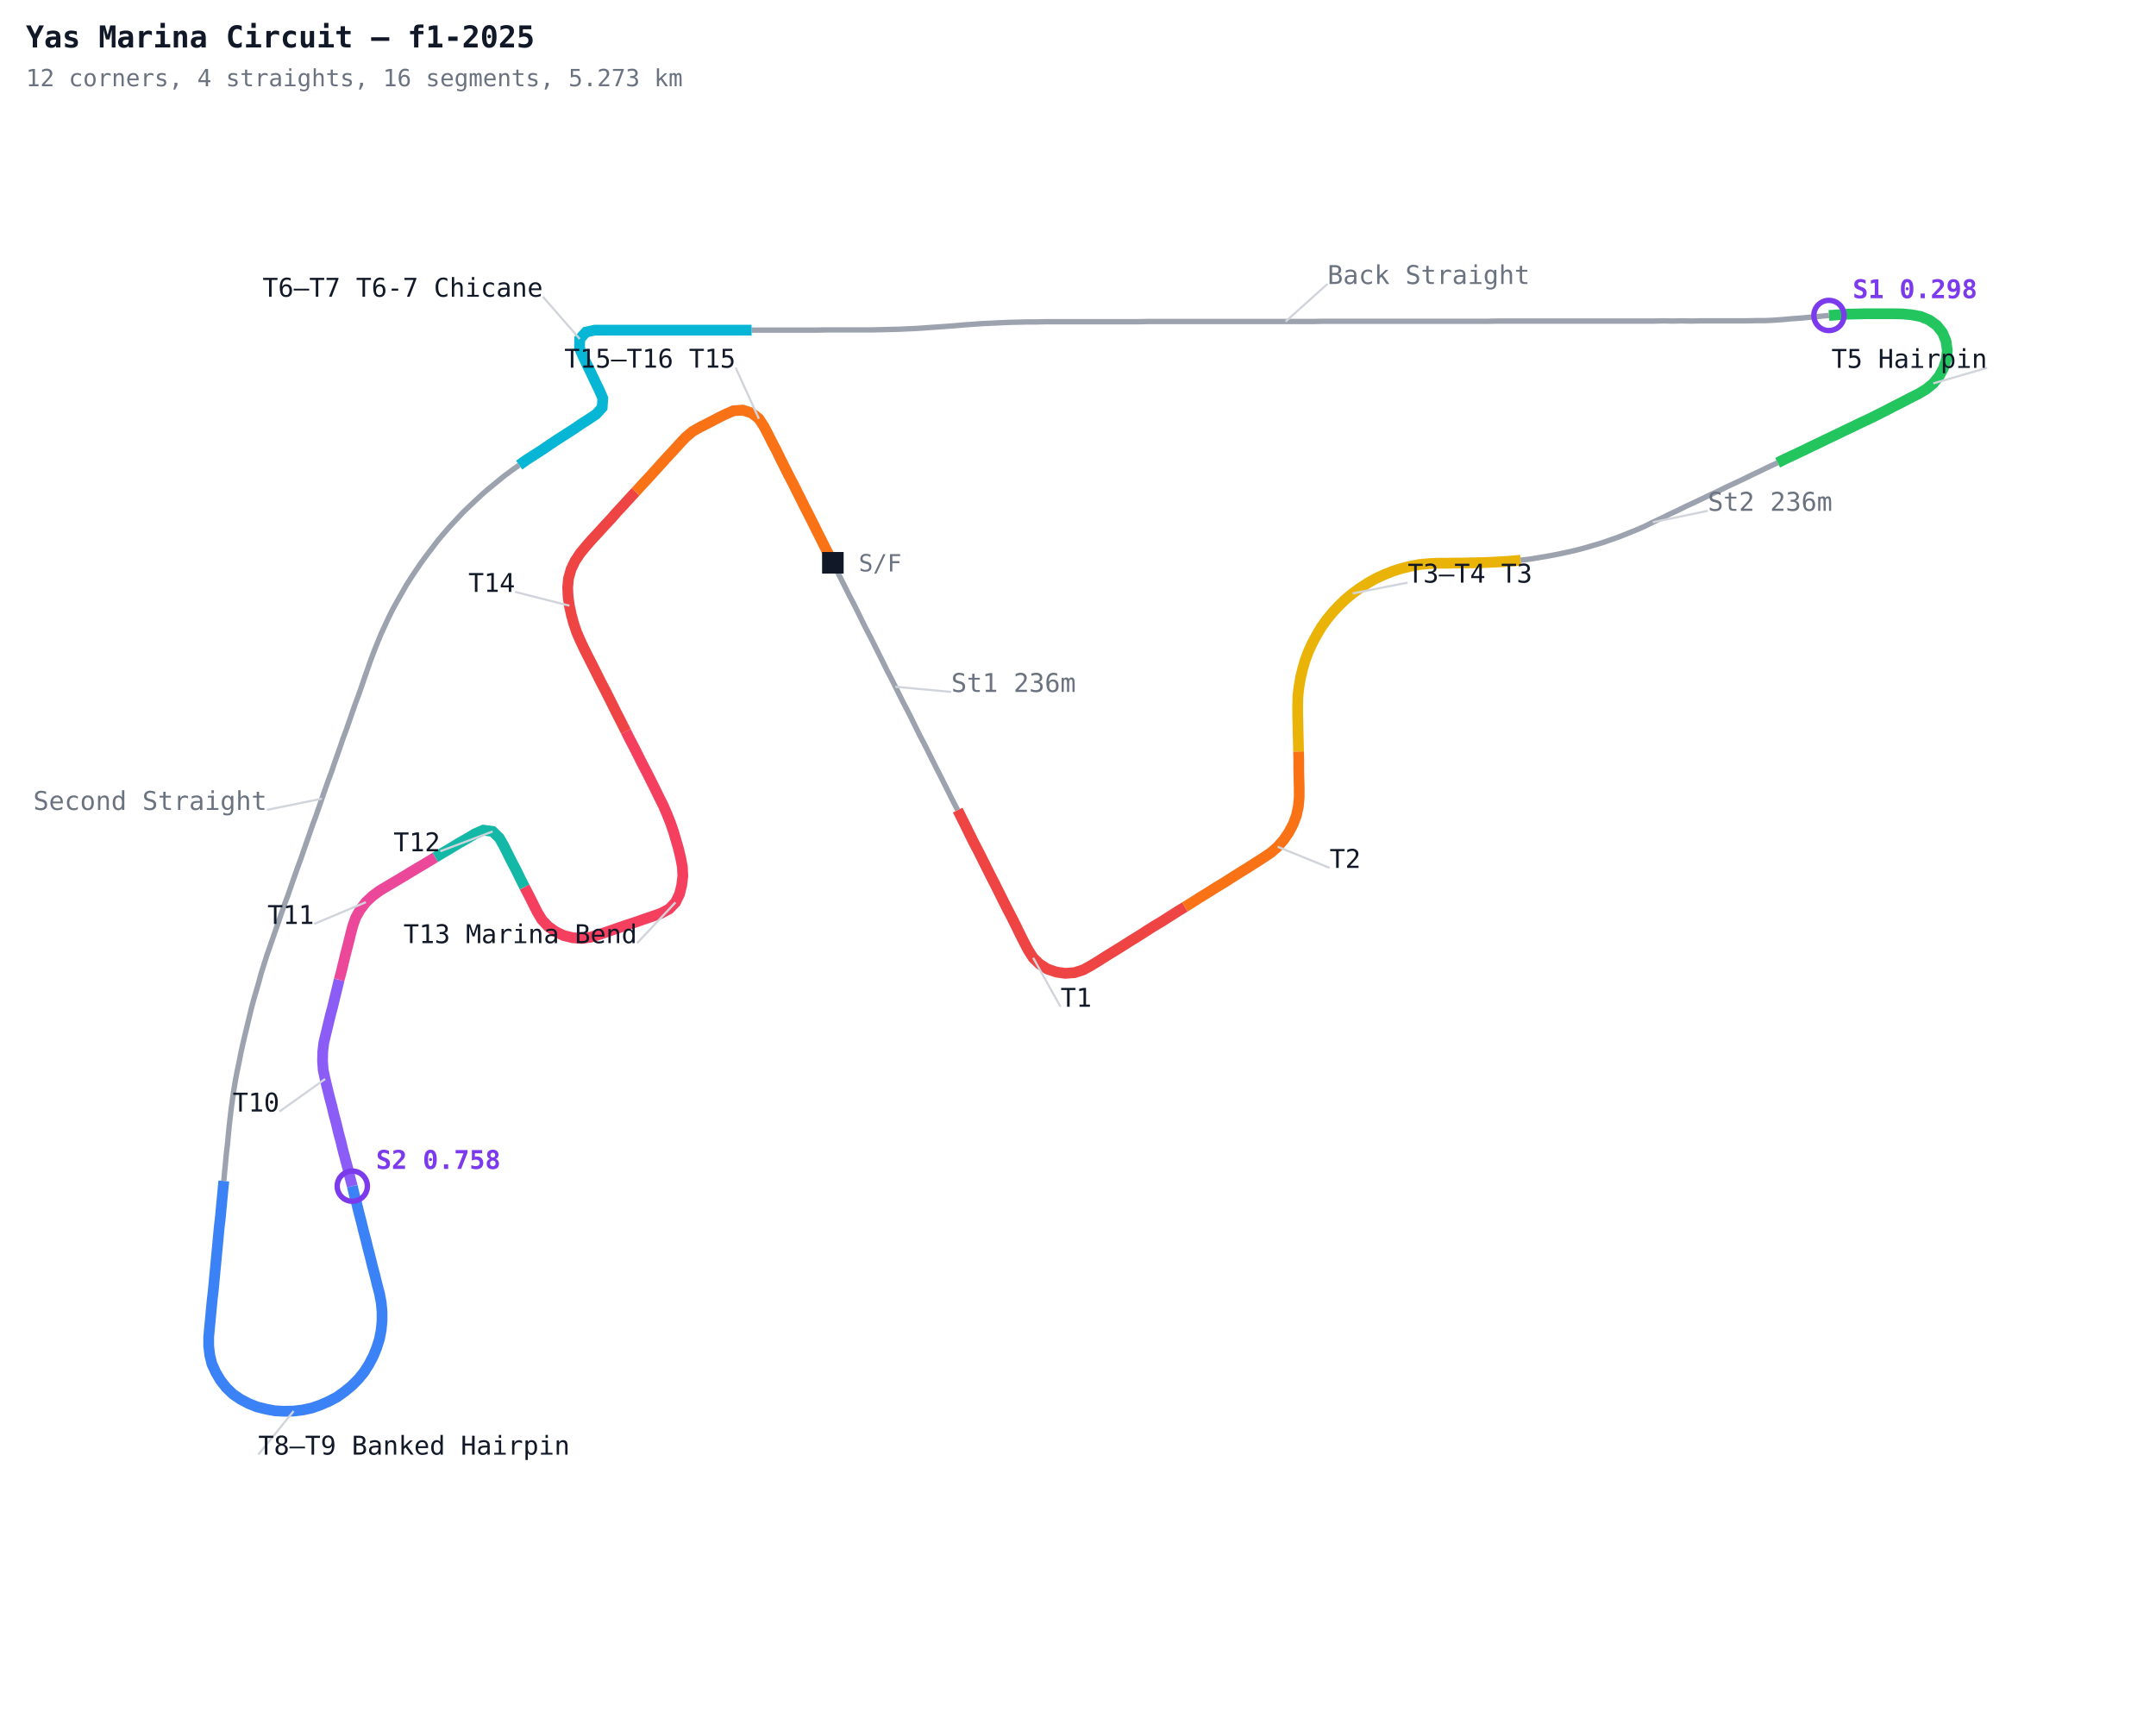
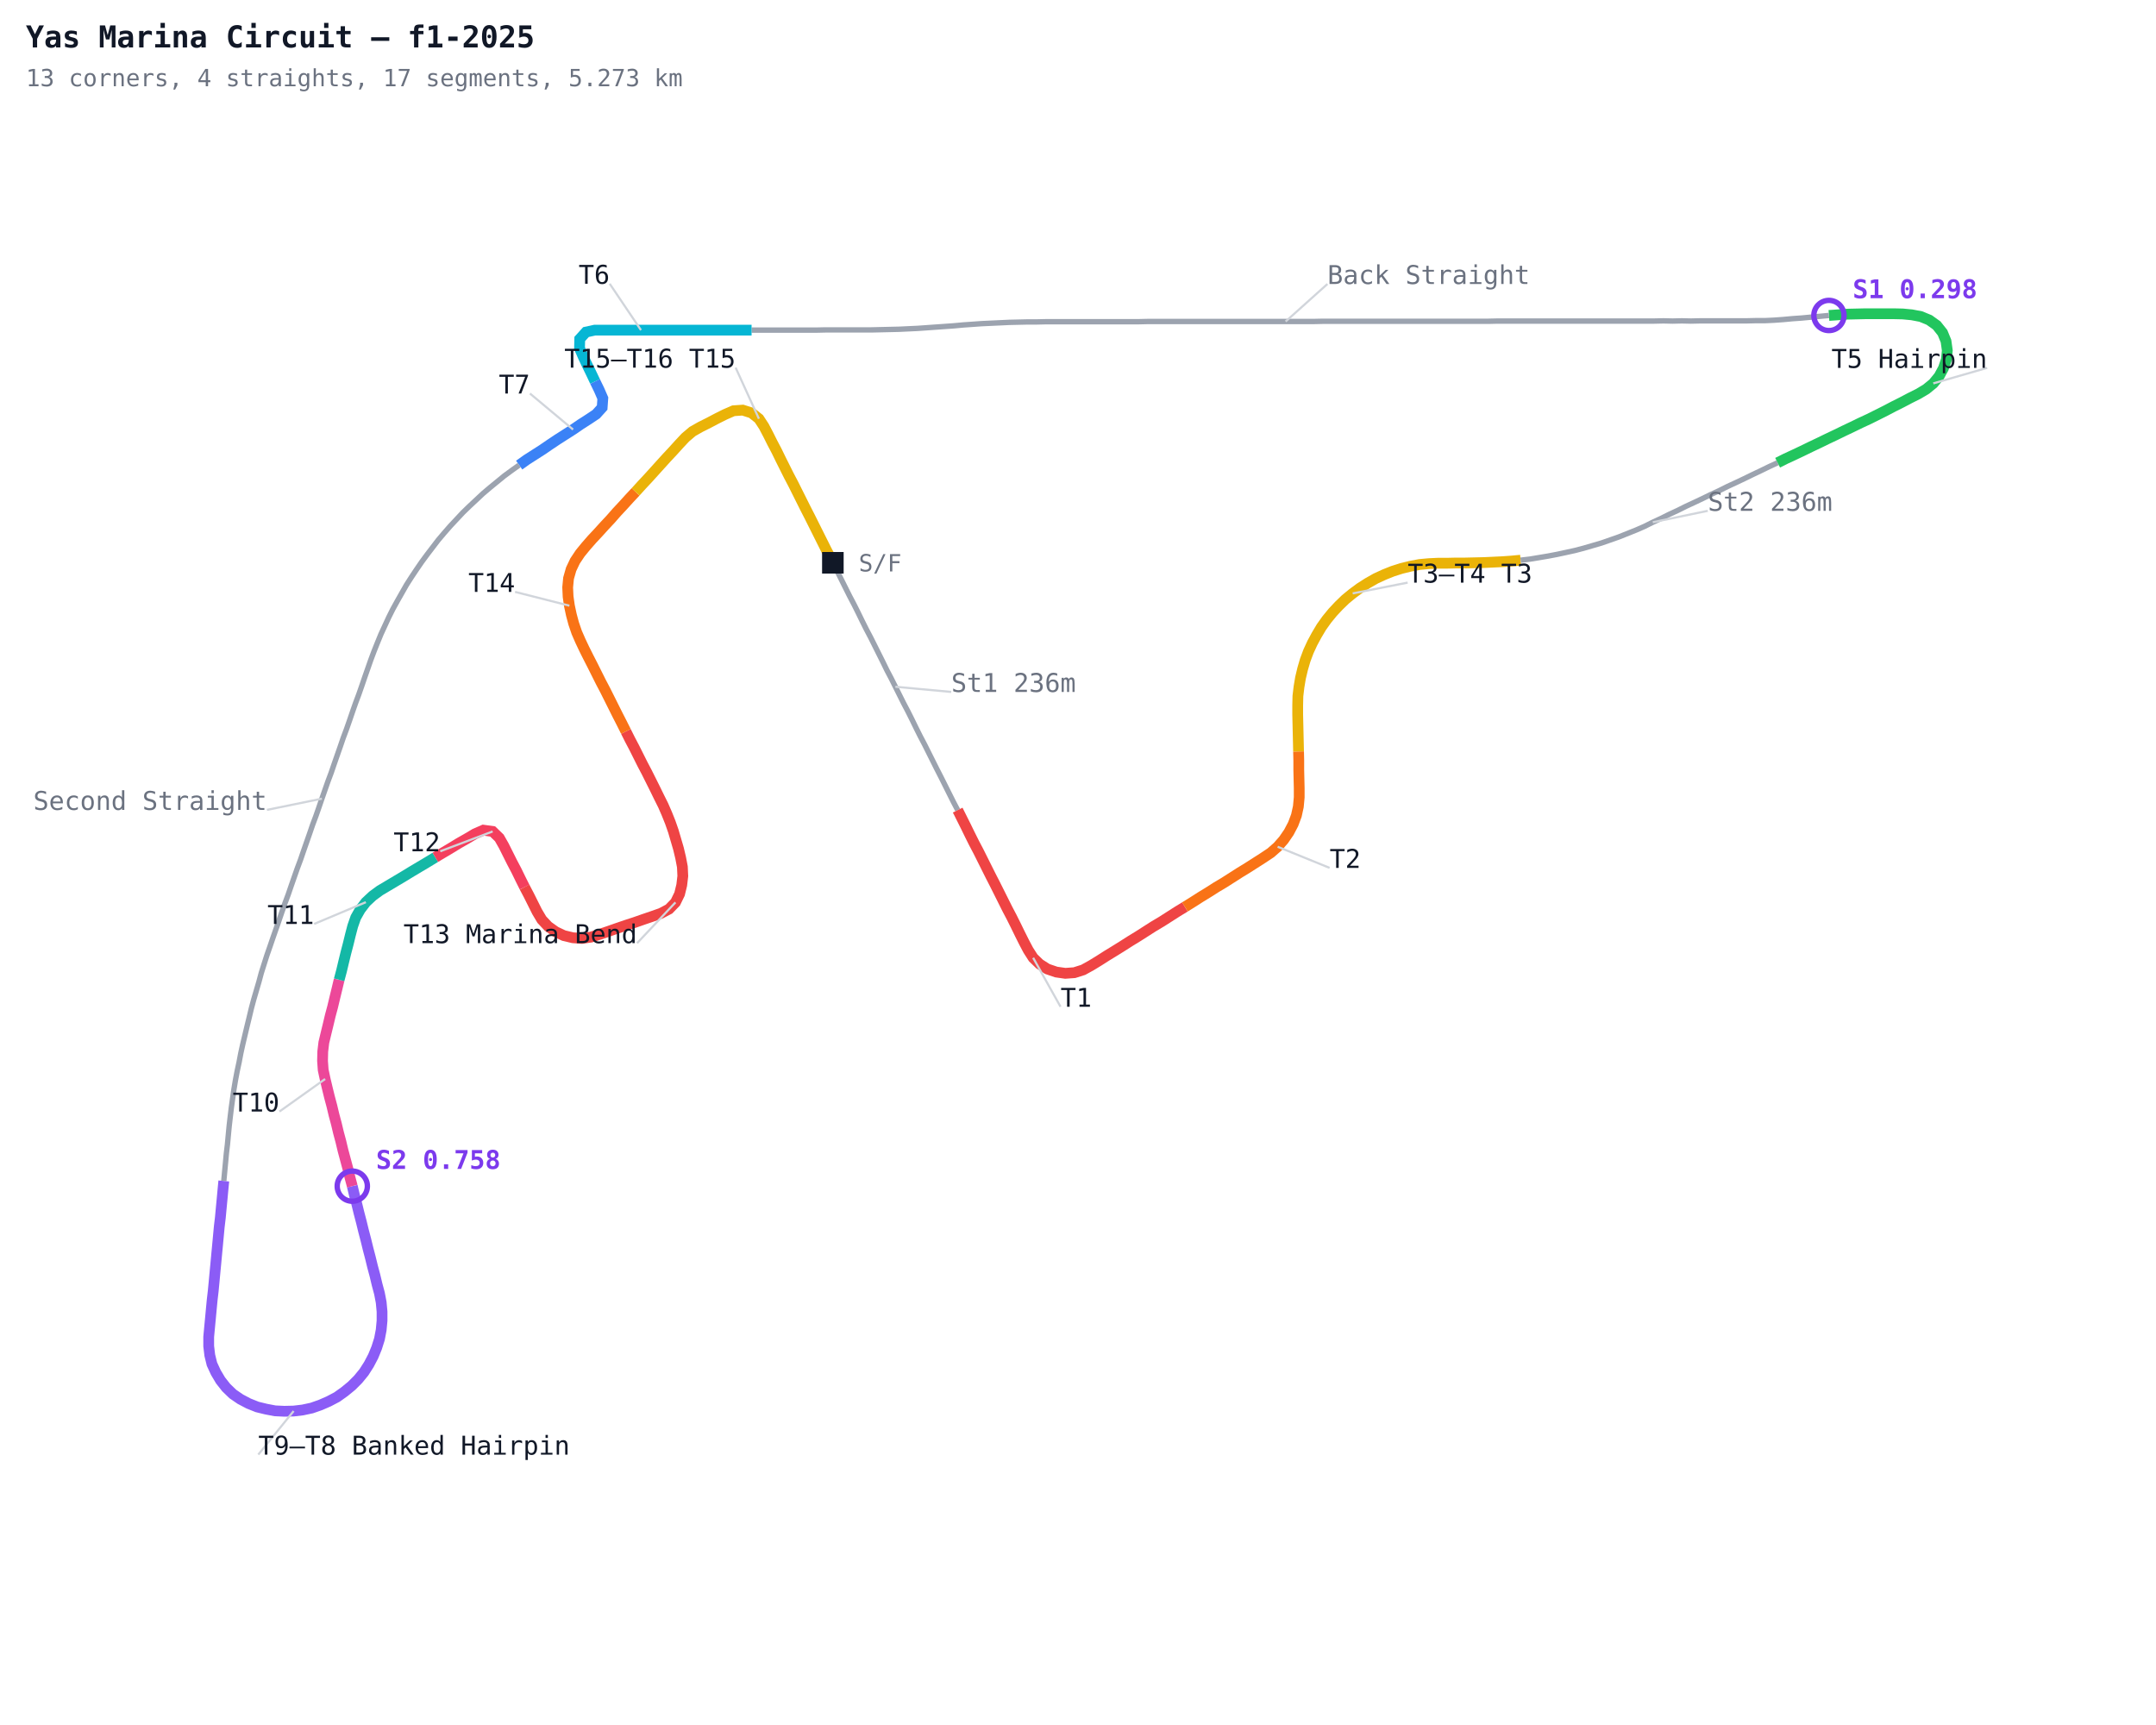
<svg xmlns="http://www.w3.org/2000/svg" width="1000" height="800" viewBox="0 0 1000 800">
  <defs>
    <style>
      .name { font-family: monospace; font-size: 12px; }
      .sector { font-family: monospace; font-size: 12px; fill: #7c3aed; font-weight: bold; }
      .title { font-family: monospace; font-size: 14px; fill: #111827; font-weight: bold; }
      .sub { font-family: monospace; font-size: 11px; fill: #6b7280; }
    </style>
  </defs>
  <rect width="1000" height="800" fill="#ffffff" />
  <polyline fill="none" stroke="#9ca3af" stroke-width="2.5" points="386.3,261.0 388.4,265.1 390.3,268.9 392.2,272.7 394.1,276.5 396.1,280.3 398.0,284.1 399.9,288.0 401.8,291.8 403.8,295.6 405.7,299.4 407.6,303.2 409.5,307.0 411.4,310.9 413.4,314.7 415.3,318.5 417.2,322.3 419.1,326.1 421.1,329.9 423.0,333.7 424.9,337.6 426.8,341.4 428.8,345.2 430.7,349.0 432.6,352.8 434.5,356.6 436.5,360.5 438.4,364.3 440.3,368.1 442.2,371.9 444.2,375.7" />
  <polyline fill="none" stroke="#ef4444" stroke-width="5" points="444.2,375.7 446.1,379.5 448.0,383.3 449.9,387.2 451.8,391.0 453.8,394.8 455.7,398.6 457.6,402.4 459.5,406.2 461.5,410.1 463.4,413.9 465.3,417.7 467.2,421.5 469.2,425.3 471.1,429.1 473.0,433.0 474.9,436.8 476.9,440.6 479.2,444.2 482.2,447.1 485.8,449.4 489.9,450.8 494.1,451.4 498.3,451.1 502.4,449.8 506.2,447.7 509.8,445.5 513.4,443.2 517.0,441.0 520.7,438.7 524.3,436.4 527.9,434.2 531.5,431.9 535.1,429.6 538.8,427.4 542.4,425.1 546.0,422.8 549.6,420.6" />
  <polyline fill="none" stroke="#f97316" stroke-width="5" points="549.6,420.6 553.3,418.3 556.9,416.0 560.5,413.8 564.1,411.5 567.8,409.3 571.4,407.0 575.0,404.7 578.6,402.5 582.2,400.2 585.8,397.9 589.4,395.5 592.6,392.7 595.4,389.5 597.8,386.0 599.8,382.2 601.3,378.2 602.2,374.1 602.6,369.8 602.6,365.5 602.5,361.3 602.4,357.0 602.4,352.7 602.3,348.5" />
  <polyline fill="none" stroke="#eab308" stroke-width="5" points="602.3,348.5 602.2,344.2 602.1,339.9 602.0,335.6 601.9,331.4 601.9,327.1 602.0,322.8 602.5,318.6 603.2,314.4 604.2,310.2 605.4,306.1 606.9,302.1 608.7,298.2 610.7,294.5 612.9,290.8 615.4,287.3 618.1,284.0 621.0,280.9 624.1,277.9 627.4,275.2 630.8,272.7 634.4,270.4 638.1,268.3 642.0,266.5 646.0,264.9 650.1,263.6 654.2,262.6 658.4,261.8 662.7,261.4 666.9,261.2 671.2,261.2 675.5,261.1 679.7,261.1 684.0,261.0 688.3,260.9 692.6,260.7 696.8,260.5 701.1,260.2 705.3,259.8" />
  <polyline fill="none" stroke="#9ca3af" stroke-width="2.5" points="705.3,259.8 709.6,259.3 713.8,258.6 718.0,257.9 722.2,257.1 726.4,256.2 730.5,255.3 734.7,254.2 738.8,253.0 742.9,251.8 746.9,250.4 750.9,249.0 754.9,247.4 758.9,245.8 762.8,244.1 766.6,242.2 770.5,240.4 774.3,238.5 778.2,236.7 782.0,234.8 785.9,233.0 789.7,231.2 793.6,229.3 797.5,227.5 801.3,225.6 805.2,223.8 809.0,222.0 812.9,220.1 816.7,218.3 820.6,216.4 824.5,214.6" />
  <polyline fill="none" stroke="#22c55e" stroke-width="5" points="824.5,214.6 828.3,212.7 832.2,210.9 836.0,209.1 839.9,207.2 843.7,205.4 847.6,203.5 851.4,201.7 855.3,199.8 859.1,198.0 863.0,196.1 866.9,194.3 870.7,192.4 874.5,190.5 878.3,188.5 882.1,186.6 885.9,184.6 889.7,182.7 893.4,180.5 896.7,177.8 899.4,174.5 901.4,170.8 902.8,166.7 903.2,162.5 902.6,158.2 901.0,154.3 898.3,150.9 894.8,148.4 890.9,146.8 886.7,146.0 882.5,145.6 878.2,145.5 873.9,145.5 869.7,145.5 865.4,145.5 861.1,145.6 856.8,145.7 852.6,146.0 848.3,146.3" />
  <polyline fill="none" stroke="#9ca3af" stroke-width="2.5" points="848.3,146.3 844.1,146.7 839.8,147.1 835.6,147.5 831.3,147.8 827.0,148.2 822.8,148.5 818.5,148.7 814.2,148.7 810.0,148.8 805.7,148.8 801.4,148.8 797.2,148.8 792.9,148.8 788.6,148.8 784.3,148.9 780.1,148.8 775.8,148.9 771.5,148.8 767.2,148.9 763.0,148.9 758.7,148.9 754.4,148.9 750.2,148.9 745.9,148.9 741.6,148.9 737.3,148.9 733.1,148.9 728.8,148.9 724.5,148.9 720.2,148.9 716.0,148.9 711.7,148.9 707.4,148.9 703.2,148.9 698.9,148.9 694.6,148.9 690.3,149.0 686.1,149.0 681.8,149.0 677.5,149.0 673.2,149.0 669.0,149.0 664.7,149.0 660.4,149.0 656.1,149.0 651.9,149.0 647.6,149.0 643.3,149.0 639.1,149.0 634.8,149.0 630.5,149.0 626.2,149.0 622.0,149.0 617.7,149.0 613.4,149.0 609.1,149.1 604.9,149.1 600.6,149.1 596.3,149.1 592.0,149.1 587.8,149.1 583.5,149.1 579.2,149.1 575.0,149.1 570.7,149.1 566.4,149.1 562.1,149.1 557.9,149.1 553.6,149.1 549.3,149.1 545.0,149.1 540.8,149.1 536.5,149.1 532.2,149.1 527.9,149.2 523.7,149.2 519.4,149.2 515.1,149.2 510.9,149.2 506.6,149.2 502.3,149.2 498.0,149.2 493.8,149.2 489.5,149.2 485.2,149.2 480.9,149.3 476.7,149.3 472.4,149.4 468.1,149.5 463.9,149.7 459.6,149.9 455.3,150.1 451.1,150.4 446.8,150.7 442.5,151.1 438.3,151.4 434.0,151.7 429.8,152.0 425.5,152.3 421.2,152.5 417.0,152.7 412.7,152.8 408.4,152.9 404.1,153.0 399.9,153.0 395.6,153.0 391.3,153.0 387.0,153.0 382.8,153.0 378.5,153.1 374.2,153.1 370.0,153.1 365.7,153.1 361.4,153.1 357.1,153.1 352.9,153.1 348.6,153.1" />
-   <polyline fill="none" stroke="#06b6d4" stroke-width="5" points="348.6,153.1 344.3,153.1 340.0,153.1 335.8,153.1 331.5,153.1 327.2,153.1 323.0,153.1 318.7,153.1 314.4,153.1 310.1,153.1 305.9,153.1 301.6,153.1 297.3,153.1 293.0,153.1 288.8,153.1 284.5,153.1 280.2,153.1 275.9,153.1 271.8,154.0 268.9,157.2 268.8,161.5 270.5,165.4 272.3,169.2 274.2,173.1 276.0,176.9 277.9,180.8 279.6,184.7 279.3,189.0 276.5,192.1 272.9,194.5 269.3,196.8 265.8,199.2 262.2,201.5 258.6,203.8 255.0,206.2 251.5,208.6 247.9,210.9 244.3,213.2 240.8,215.7" />
+   <polyline fill="none" stroke="#06b6d4" stroke-width="5" points="348.6,153.1 344.3,153.1 340.0,153.1 335.8,153.1 331.5,153.1 327.2,153.1 323.0,153.1 318.7,153.1 314.4,153.1 310.1,153.1 305.9,153.1 301.6,153.1 297.3,153.1 293.0,153.1 288.8,153.1 284.5,153.1 280.2,153.1 275.9,153.1 271.8,154.0 268.9,157.2 268.8,161.5 270.5,165.4 272.3,169.2 274.2,173.1 276.0,176.9" />
+   <polyline fill="none" stroke="#3b82f6" stroke-width="5" points="276.0,176.9 277.9,180.8 279.6,184.7 279.3,189.0 276.5,192.1 272.9,194.5 269.3,196.8 265.8,199.2 262.2,201.5 258.6,203.8 255.0,206.2 251.5,208.6 247.9,210.9 244.3,213.2 240.8,215.7" />
  <polyline fill="none" stroke="#9ca3af" stroke-width="2.5" points="240.8,215.7 237.3,218.2 233.9,220.7 230.6,223.4 227.3,226.1 224.0,228.9 220.9,231.8 217.8,234.7 214.7,237.7 211.8,240.8 208.9,243.9 206.1,247.1 203.3,250.4 200.7,253.8 198.1,257.2 195.6,260.6 193.2,264.1 190.8,267.7 188.5,271.3 186.4,275.0 184.3,278.7 182.2,282.5 180.3,286.3 178.5,290.2 176.7,294.1 175.1,298.0 173.5,302.0 172.0,306.0 170.6,310.0 169.2,314.0 167.8,318.1 166.4,322.1 164.9,326.1 163.5,330.1 162.1,334.2 160.7,338.2 159.2,342.2 157.8,346.3 156.4,350.3 155.0,354.3 153.6,358.4 152.1,362.4 150.7,366.4 149.3,370.4 147.9,374.5 146.5,378.5 145.0,382.5 143.6,386.6 142.2,390.6 140.8,394.6 139.4,398.7 137.9,402.7 136.5,406.7 135.1,410.7 133.7,414.8 132.2,418.8 130.8,422.8 129.4,426.9 128.0,430.9 126.6,434.9 125.2,439.0 123.8,443.0 122.5,447.1 121.2,451.2 120.1,455.3 118.9,459.4 117.7,463.5 116.6,467.6 115.6,471.8 114.6,475.9 113.6,480.1 112.6,484.3 111.7,488.4 110.9,492.6 110.0,496.8 109.2,501.0 108.5,505.2 107.9,509.4 107.3,513.7 106.8,517.9 106.3,522.2 105.9,526.4 105.5,530.7 105.0,534.9 104.6,539.2 104.2,543.4 103.8,547.7" />
-   <polyline fill="none" stroke="#3b82f6" stroke-width="5" points="103.8,547.7 103.4,551.9 103.0,556.2 102.6,560.4 102.2,564.7 101.7,568.9 101.3,573.2 100.9,577.5 100.5,581.7 100.1,586.0 99.7,590.2 99.3,594.5 98.9,598.7 98.4,603.0 98.0,607.2 97.6,611.5 97.2,615.7 96.8,620.0 96.8,624.3 97.3,628.5 98.3,632.6 100.1,636.5 102.3,640.2 104.9,643.5 108.0,646.5 111.5,648.9 115.3,650.9 119.3,652.5 123.4,653.5 127.6,654.3 131.9,654.5 136.2,654.4 140.4,653.9 144.6,653.0 148.6,651.6 152.5,649.9 156.3,647.9 159.8,645.4 163.1,642.7 166.1,639.7 168.8,636.4 171.1,632.8 173.1,629.0 174.7,625.1 176.0,621.0 176.8,616.8 177.2,612.5 177.2,608.3 176.8,604.0 176.0,599.8 174.9,595.7 173.9,591.5 172.8,587.4 171.8,583.3 170.7,579.1 169.7,575.0 168.6,570.8 167.6,566.7 166.5,562.5 165.5,558.4 164.4,554.3 163.4,550.1" />
-   <polyline fill="none" stroke="#8b5cf6" stroke-width="5" points="163.4,550.1 162.3,546.0 161.3,541.8 160.2,537.7 159.1,533.6 158.1,529.4 157.0,525.3 156.0,521.1 154.9,517.0 153.9,512.8 152.8,508.7 151.8,504.6 150.8,500.4 149.9,496.2 149.6,492.0 149.7,487.7 150.2,483.5 151.2,479.3 152.2,475.2 153.2,471.0 154.3,466.9 155.3,462.7 156.3,458.6 157.3,454.4" />
-   <polyline fill="none" stroke="#ec4899" stroke-width="5" points="157.3,454.4 158.4,450.3 159.4,446.1 160.4,442.0 161.5,437.8 162.5,433.7 163.6,429.5 165.0,425.5 167.1,421.8 169.7,418.4 172.8,415.5 176.2,413.0 179.9,410.8 183.6,408.6 187.3,406.4 190.9,404.2 194.6,402.0 198.3,399.8 201.9,397.6" />
-   <polyline fill="none" stroke="#14b8a6" stroke-width="5" points="201.9,397.6 205.6,395.4 209.3,393.2 212.9,391.0 216.6,388.9 220.3,386.7 224.2,385.0 228.5,385.6 231.6,388.6 233.7,392.3 235.6,396.1 237.5,399.9 239.5,403.7 241.4,407.6 243.3,411.4" />
-   <polyline fill="none" stroke="#f43f5e" stroke-width="5" points="243.3,411.4 245.3,415.2 247.2,419.0 249.1,422.8 251.3,426.5 254.2,429.6 257.7,432.1 261.5,433.9 265.7,434.9 269.9,435.2 274.1,434.6 278.2,433.3 282.3,431.9 286.3,430.5 290.4,429.1 294.4,427.8 298.4,426.4 302.5,425.0 306.5,423.6 310.3,421.6 313.3,418.5 315.2,414.6 316.2,410.5 316.7,406.3 316.5,402.0 315.7,397.8 314.7,393.6 313.5,389.5 312.3,385.4 310.9,381.4 309.3,377.4 307.6,373.5 305.7,369.7 303.8,365.8 301.9,362.0 300.0,358.2 298.0,354.4 296.1,350.6 294.2,346.8 292.2,343.0 290.3,339.2" />
-   <polyline fill="none" stroke="#ef4444" stroke-width="5" points="290.3,339.2 288.4,335.4 286.4,331.5 284.5,327.7 282.6,323.9 280.7,320.1 278.7,316.3 276.8,312.5 274.9,308.7 272.9,304.8 271.0,301.0 269.2,297.2 267.5,293.3 266.1,289.2 265.0,285.1 264.1,280.9 263.5,276.7 263.3,272.4 263.7,268.2 264.9,264.0 266.7,260.2 269.1,256.6 271.8,253.3 274.6,250.1 277.5,247.0 280.4,243.8 283.3,240.7 286.1,237.5 289.0,234.4 291.9,231.2 294.8,228.1" />
-   <polyline fill="none" stroke="#f97316" stroke-width="5" points="294.8,228.1 297.7,224.9 300.6,221.8 303.5,218.6 306.3,215.5 309.2,212.3 312.1,209.2 315.0,206.0 317.9,202.9 321.2,200.1 324.9,198.0 328.7,196.1 332.5,194.1 336.3,192.2 340.2,190.5 344.5,190.2 348.6,191.5 352.0,194.2 354.3,197.7 356.3,201.5 358.2,205.3 360.2,209.1 362.1,213.0 364.0,216.8 365.9,220.6 367.9,224.4 369.8,228.2 371.7,232.0 373.6,235.8 375.6,239.7 377.5,243.5 379.4,247.3 381.3,251.1 383.2,254.9 385.2,258.7" />
+   <polyline fill="none" stroke="#8b5cf6" stroke-width="5" points="103.8,547.7 103.4,551.9 103.0,556.2 102.6,560.4 102.2,564.7 101.7,568.9 101.3,573.2 100.9,577.5 100.5,581.7 100.1,586.0 99.7,590.2 99.3,594.5 98.9,598.7 98.4,603.0 98.0,607.2 97.6,611.5 97.2,615.7 96.8,620.0 96.8,624.3 97.3,628.5 98.3,632.6 100.1,636.5 102.3,640.2 104.9,643.5 108.0,646.5 111.5,648.9 115.3,650.9 119.3,652.5 123.4,653.5 127.6,654.3 131.9,654.5 136.2,654.4 140.4,653.9 144.6,653.0 148.6,651.6 152.5,649.9 156.3,647.9 159.8,645.4 163.1,642.7 166.1,639.7 168.8,636.4 171.1,632.8 173.1,629.0 174.7,625.1 176.0,621.0 176.8,616.8 177.2,612.5 177.2,608.3 176.8,604.0 176.0,599.8 174.9,595.7 173.9,591.5 172.8,587.4 171.8,583.3 170.7,579.1 169.7,575.0 168.6,570.8 167.6,566.7 166.5,562.5 165.5,558.4 164.4,554.3 163.4,550.1" />
+   <polyline fill="none" stroke="#ec4899" stroke-width="5" points="163.4,550.1 162.3,546.0 161.3,541.8 160.2,537.7 159.1,533.6 158.1,529.4 157.0,525.3 156.0,521.1 154.9,517.0 153.9,512.8 152.8,508.7 151.8,504.6 150.8,500.4 149.9,496.2 149.6,492.0 149.7,487.7 150.2,483.5 151.2,479.3 152.2,475.2 153.2,471.0 154.3,466.9 155.3,462.7 156.3,458.6 157.3,454.4" />
+   <polyline fill="none" stroke="#14b8a6" stroke-width="5" points="157.3,454.4 158.4,450.3 159.4,446.1 160.4,442.0 161.5,437.8 162.5,433.7 163.6,429.5 165.0,425.5 167.1,421.8 169.7,418.4 172.8,415.5 176.2,413.0 179.9,410.8 183.6,408.6 187.3,406.4 190.9,404.2 194.6,402.0 198.3,399.8 201.9,397.6" />
+   <polyline fill="none" stroke="#f43f5e" stroke-width="5" points="201.9,397.6 205.6,395.4 209.3,393.2 212.9,391.0 216.6,388.9 220.3,386.7 224.2,385.0 228.5,385.6 231.6,388.6 233.7,392.3 235.6,396.1 237.5,399.9 239.5,403.7 241.4,407.6 243.3,411.4" />
+   <polyline fill="none" stroke="#ef4444" stroke-width="5" points="243.3,411.4 245.3,415.2 247.2,419.0 249.1,422.8 251.3,426.5 254.2,429.6 257.7,432.1 261.5,433.9 265.7,434.9 269.9,435.2 274.1,434.6 278.2,433.3 282.3,431.9 286.3,430.5 290.4,429.1 294.4,427.8 298.4,426.4 302.5,425.0 306.5,423.6 310.3,421.6 313.3,418.5 315.2,414.6 316.2,410.5 316.7,406.3 316.5,402.0 315.7,397.8 314.7,393.6 313.5,389.5 312.3,385.4 310.9,381.4 309.3,377.4 307.6,373.5 305.7,369.7 303.8,365.8 301.9,362.0 300.0,358.2 298.0,354.4 296.1,350.6 294.2,346.8 292.2,343.0 290.3,339.2" />
+   <polyline fill="none" stroke="#f97316" stroke-width="5" points="290.3,339.2 288.4,335.4 286.4,331.5 284.5,327.7 282.6,323.9 280.7,320.1 278.7,316.3 276.8,312.5 274.9,308.7 272.9,304.8 271.0,301.0 269.2,297.2 267.5,293.3 266.1,289.2 265.0,285.1 264.1,280.9 263.5,276.7 263.3,272.4 263.7,268.2 264.9,264.0 266.7,260.2 269.1,256.6 271.8,253.3 274.6,250.1 277.5,247.0 280.4,243.8 283.3,240.7 286.1,237.5 289.0,234.4 291.9,231.2 294.8,228.1" />
+   <polyline fill="none" stroke="#eab308" stroke-width="5" points="294.8,228.1 297.7,224.9 300.6,221.8 303.5,218.6 306.3,215.5 309.2,212.3 312.1,209.2 315.0,206.0 317.9,202.9 321.2,200.1 324.9,198.0 328.7,196.1 332.5,194.1 336.3,192.2 340.2,190.5 344.5,190.2 348.6,191.5 352.0,194.2 354.3,197.7 356.3,201.5 358.2,205.3 360.2,209.1 362.1,213.0 364.0,216.8 365.9,220.6 367.9,224.4 369.8,228.2 371.7,232.0 373.6,235.8 375.6,239.7 377.5,243.5 379.4,247.3 381.3,251.1 383.2,254.9 385.2,258.7" />
  <line x1="415.3" y1="318.5" x2="441.2" y2="320.9" stroke="#d1d5db" stroke-width="1" />
  <text x="441.2" y="320.9" text-anchor="start" class="name" fill="#6b7280">St1 236m</text>
  <line x1="479.2" y1="444.2" x2="491.9" y2="466.9" stroke="#d1d5db" stroke-width="1" />
  <text x="491.9" y="466.9" text-anchor="start" class="name" fill="#111827">T1</text>
  <line x1="592.6" y1="392.7" x2="616.7" y2="402.5" stroke="#d1d5db" stroke-width="1" />
  <text x="616.7" y="402.5" text-anchor="start" class="name" fill="#111827">T2</text>
  <line x1="627.4" y1="275.2" x2="652.9" y2="270.2" stroke="#d1d5db" stroke-width="1" />
  <text x="652.9" y="270.2" text-anchor="start" class="name" fill="#111827">T3–T4 T3</text>
  <line x1="766.6" y1="242.2" x2="792.1" y2="236.9" stroke="#d1d5db" stroke-width="1" />
  <text x="792.1" y="236.9" text-anchor="start" class="name" fill="#6b7280">St2 236m</text>
  <line x1="896.7" y1="177.8" x2="921.7" y2="170.6" stroke="#d1d5db" stroke-width="1" />
  <text x="921.7" y="170.6" text-anchor="end" class="name" fill="#111827">T5 Hairpin</text>
  <line x1="596.3" y1="149.1" x2="615.7" y2="131.7" stroke="#d1d5db" stroke-width="1" />
  <text x="615.7" y="131.7" text-anchor="start" class="name" fill="#6b7280">Back Straight</text>
-   <line x1="268.9" y1="157.2" x2="251.8" y2="137.6" stroke="#d1d5db" stroke-width="1" />
-   <text x="251.8" y="137.6" text-anchor="end" class="name" fill="#111827">T6–T7 T6-7 Chicane</text>
+   <line x1="297.3" y1="153.1" x2="282.8" y2="131.6" stroke="#d1d5db" stroke-width="1" />
+   <text x="282.8" y="131.6" text-anchor="end" class="name" fill="#111827">T6</text>
+   <line x1="265.8" y1="199.2" x2="245.8" y2="182.5" stroke="#d1d5db" stroke-width="1" />
+   <text x="245.8" y="182.5" text-anchor="end" class="name" fill="#111827">T7</text>
  <line x1="149.3" y1="370.4" x2="123.8" y2="375.6" stroke="#d1d5db" stroke-width="1" />
  <text x="123.8" y="375.6" text-anchor="end" class="name" fill="#6b7280">Second Straight</text>
  <line x1="136.2" y1="654.4" x2="119.8" y2="674.6" stroke="#d1d5db" stroke-width="1" />
-   <text x="119.8" y="674.6" text-anchor="start" class="name" fill="#111827">T8–T9 Banked Hairpin</text>
+   <text x="119.8" y="674.6" text-anchor="start" class="name" fill="#111827">T9–T8 Banked Hairpin</text>
  <line x1="150.8" y1="500.4" x2="129.6" y2="515.5" stroke="#d1d5db" stroke-width="1" />
  <text x="129.6" y="515.5" text-anchor="end" class="name" fill="#111827">T10</text>
  <line x1="169.7" y1="418.4" x2="145.7" y2="428.5" stroke="#d1d5db" stroke-width="1" />
  <text x="145.7" y="428.5" text-anchor="end" class="name" fill="#111827">T11</text>
  <line x1="228.5" y1="385.6" x2="204.2" y2="394.8" stroke="#d1d5db" stroke-width="1" />
  <text x="204.2" y="394.8" text-anchor="end" class="name" fill="#111827">T12</text>
  <line x1="313.3" y1="418.5" x2="295.5" y2="437.4" stroke="#d1d5db" stroke-width="1" />
  <text x="295.5" y="437.4" text-anchor="end" class="name" fill="#111827">T13 Marina Bend</text>
  <line x1="264.1" y1="280.9" x2="238.9" y2="274.5" stroke="#d1d5db" stroke-width="1" />
  <text x="238.9" y="274.5" text-anchor="end" class="name" fill="#111827">T14</text>
  <line x1="352.0" y1="194.2" x2="341.2" y2="170.5" stroke="#d1d5db" stroke-width="1" />
  <text x="341.2" y="170.5" text-anchor="end" class="name" fill="#111827">T15–T16 T15</text>
  <circle cx="848.3" cy="146.3" r="7" fill="none" stroke="#7c3aed" stroke-width="2.5" />
  <text x="859.3" y="138.3" class="sector">S1 0.298</text>
  <circle cx="163.4" cy="550.1" r="7" fill="none" stroke="#7c3aed" stroke-width="2.5" />
  <text x="174.4" y="542.1" class="sector">S2 0.758</text>
  <rect x="381.3" y="256.0" width="10" height="10" fill="#111827" />
  <text x="398.3" y="265.0" class="sub">S/F</text>
  <text class="title" x="12" y="22">Yas Marina Circuit — f1-2025</text>
-   <text class="sub" x="12" y="40">12 corners, 4 straights, 16 segments, 5.273 km</text>
+   <text class="sub" x="12" y="40">13 corners, 4 straights, 17 segments, 5.273 km</text>
</svg>
